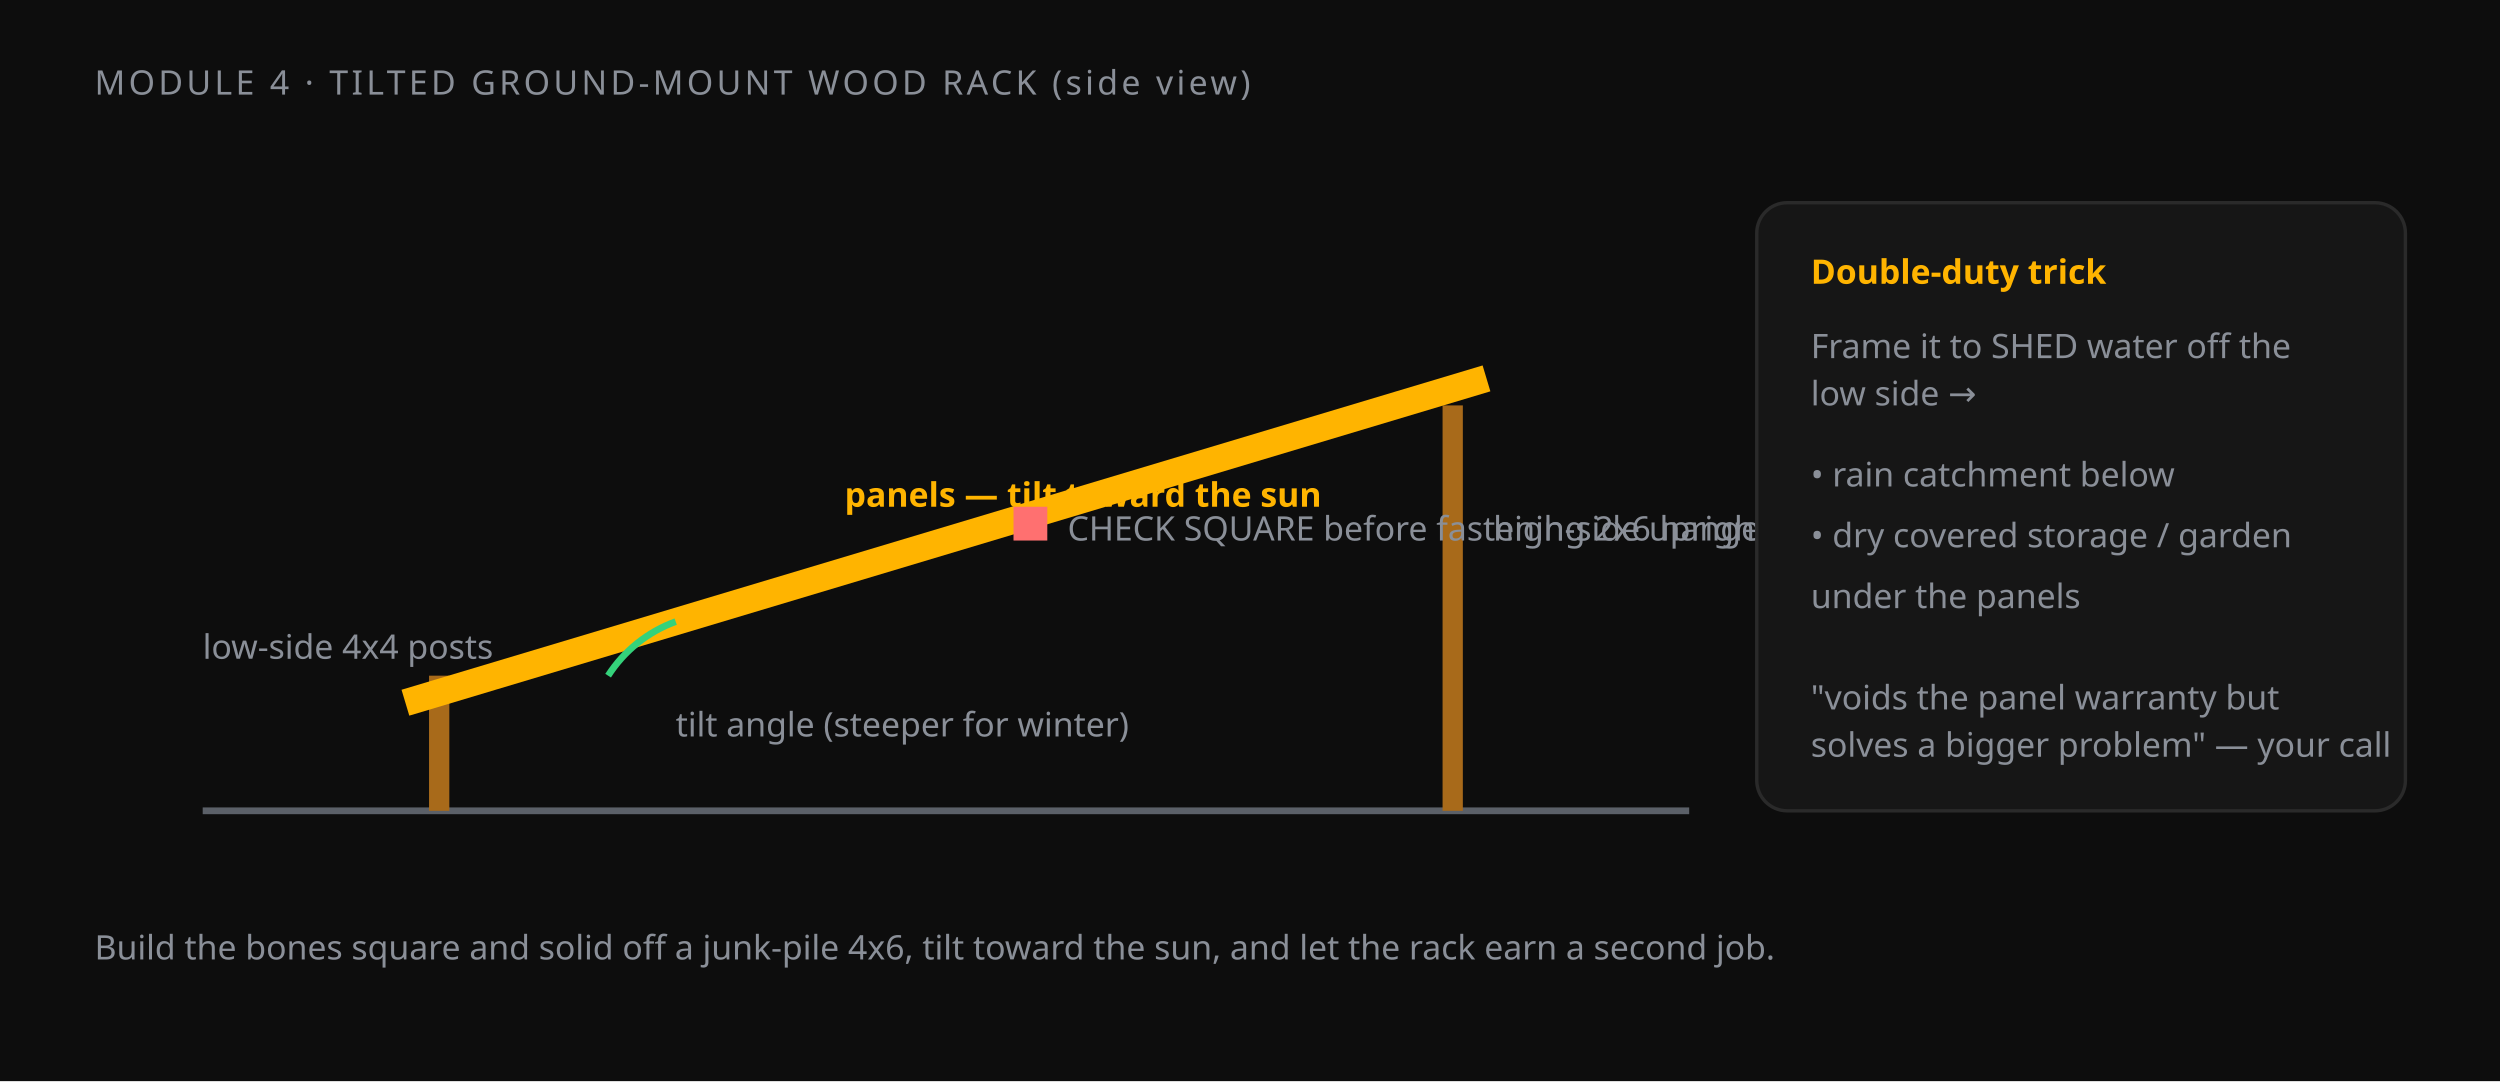
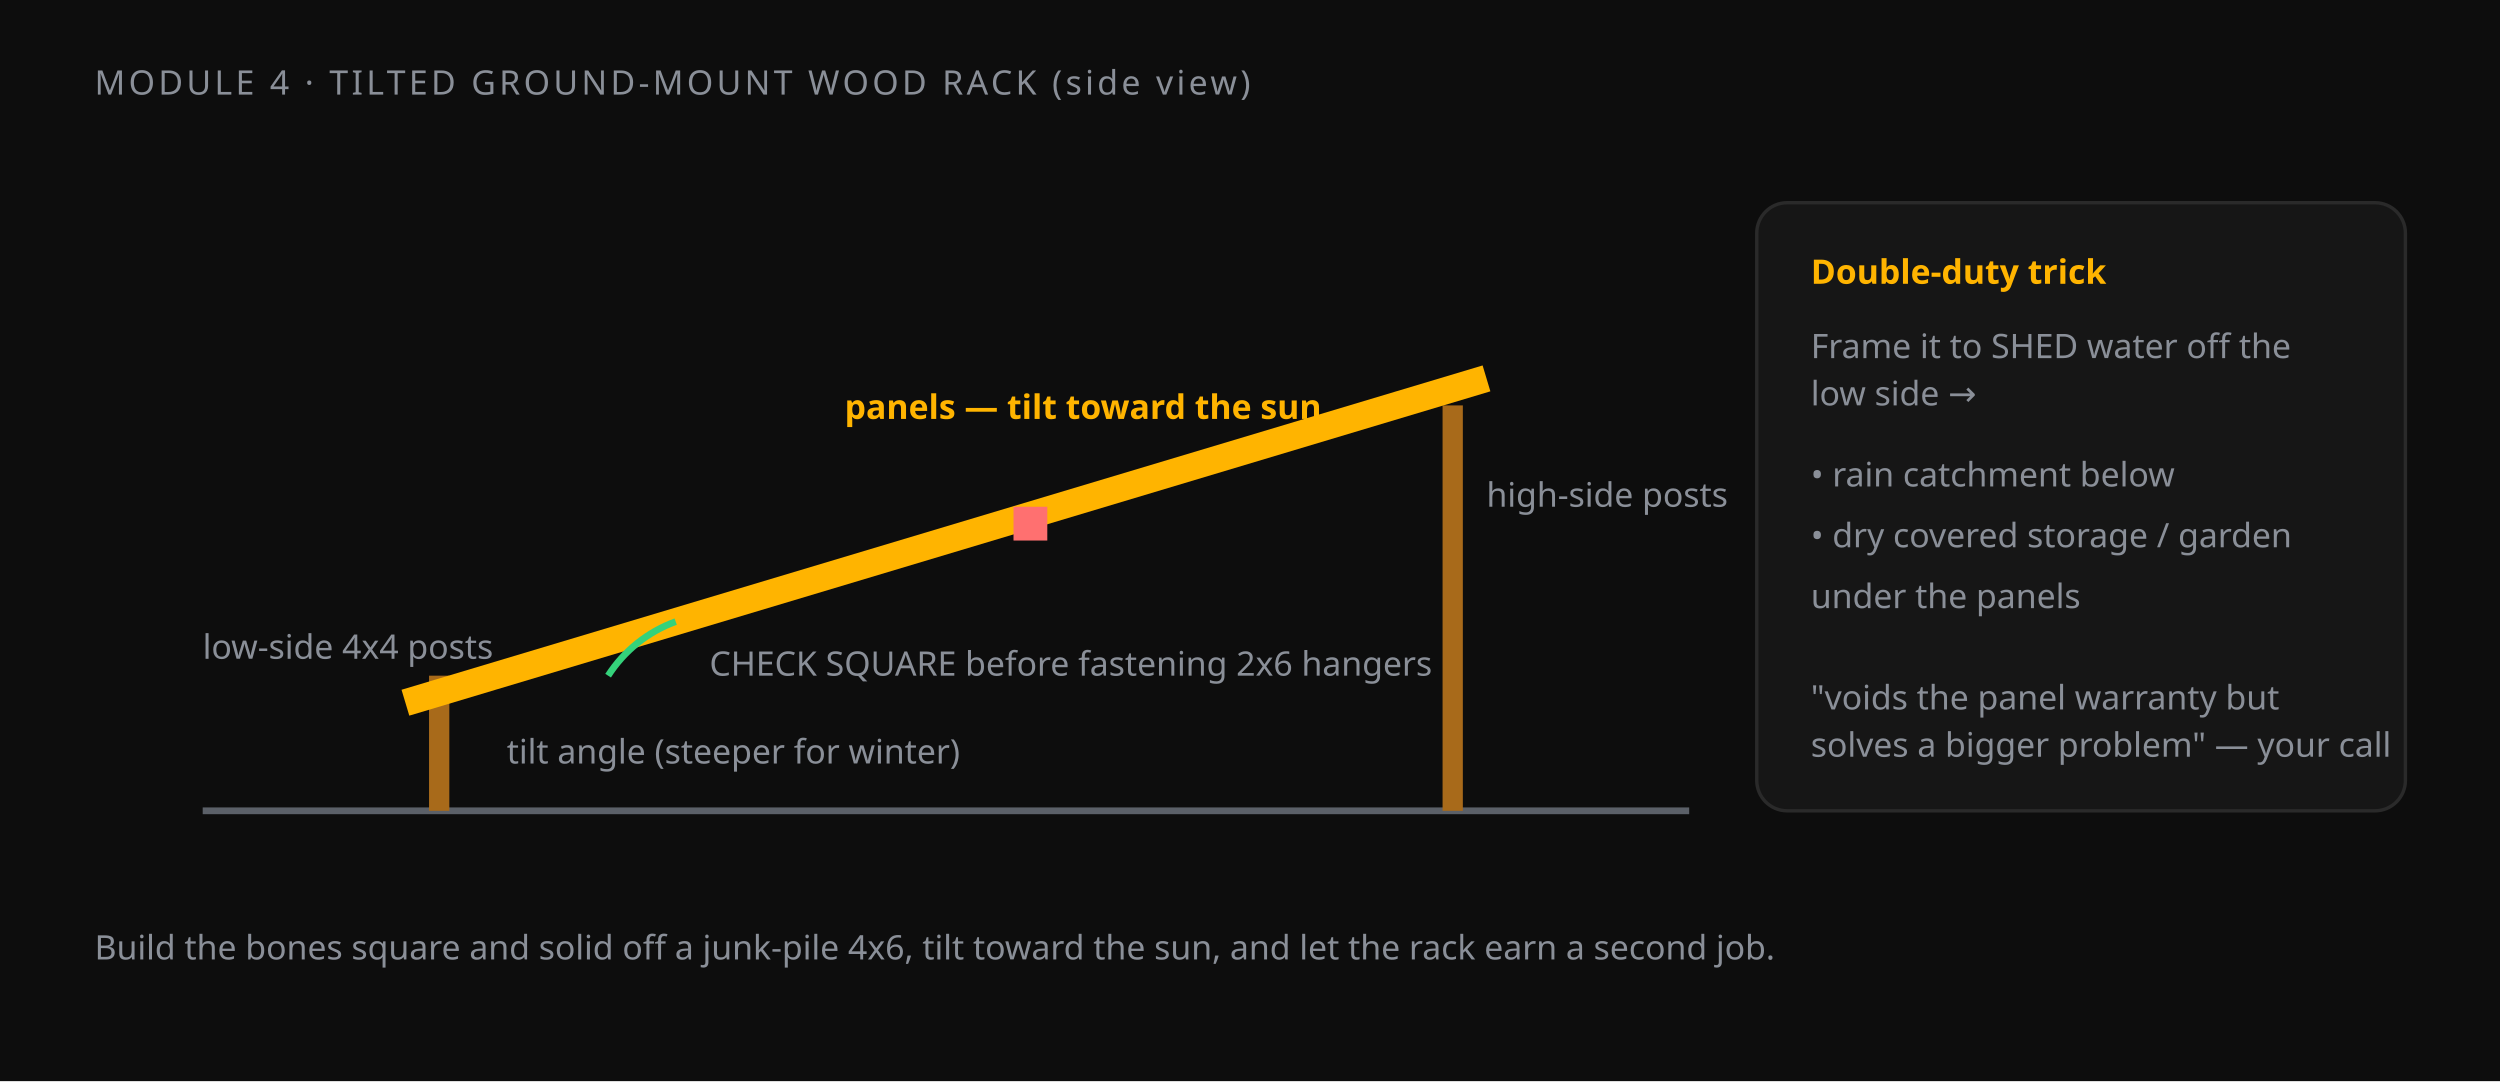
<svg xmlns="http://www.w3.org/2000/svg" viewBox="0 0 740 320" role="img" aria-labelledby="t">
  <style>text{font-family:'DM Sans',system-ui,sans-serif;fill:#fff}.lbl{font-size:10px;fill:#8a8f98;letter-spacing:.1em}.s{font-size:10px;fill:#8a8f98}.a{font-size:10px;fill:#ffb400;font-weight:600}</style>
  <rect width="740" height="320" fill="#0d0d0d" />
  <text x="28" y="28" class="lbl">MODULE 4 · TILTED GROUND-MOUNT WOOD RACK (side view)</text>
  <line x1="60" y1="240" x2="500" y2="240" stroke="#5b6068" stroke-width="2" />
  <line x1="430" y1="240" x2="430" y2="120" stroke="#a86a1a" stroke-width="6" />
-   <text x="442" y="160" class="s">high-side uprights</text>
+   <text x="440" y="150" class="s">high-side posts</text>
  <line x1="130" y1="240" x2="130" y2="200" stroke="#a86a1a" stroke-width="6" />
  <text x="60" y="195" class="s">low-side 4x4 posts</text>
  <line x1="120" y1="208" x2="440" y2="112" stroke="#ffb400" stroke-width="8" />
-   <text x="250" y="150" class="a">panels — tilt toward the sun</text>
+   <text x="250" y="124" class="a">panels — tilt toward the sun</text>
  <path d="M180 200 A 40 40 0 0 1 200 184" fill="none" stroke="#34d27b" stroke-width="2" />
-   <text x="200" y="218" class="s" fill="#34d27b">tilt angle (steeper for winter)</text>
+   <text x="150" y="226" class="s" fill="#34d27b">tilt angle (steeper for winter)</text>
  <rect x="300" y="150" width="10" height="10" fill="#ff7070" />
-   <text x="316" y="160" class="s" fill="#ffb3b3">CHECK SQUARE before fastening 2x6 hangers</text>
+   <text x="210" y="200" class="s" fill="#ffb3b3">CHECK SQUARE before fastening 2x6 hangers</text>
  <rect x="520" y="60" width="192" height="180" rx="9" fill="#161616" stroke="#2a2a2a" />
  <text x="536" y="84" class="a">Double-duty trick</text>
  <text x="536" y="106" class="s">Frame it to SHED water off the</text>
  <text x="536" y="120" class="s">low side →</text>
  <text x="536" y="144" class="s">• rain catchment below</text>
  <text x="536" y="162" class="s">• dry covered storage / garden</text>
  <text x="536" y="180" class="s">  under the panels</text>
  <text x="536" y="210" class="s" fill="#ffd98a">"voids the panel warranty but</text>
  <text x="536" y="224" class="s" fill="#ffd98a">solves a bigger problem" — your call</text>
  <text x="28" y="284" class="s">Build the bones square and solid off a junk-pile 4x6, tilt toward the sun, and let the rack earn a second job.</text>
</svg>
